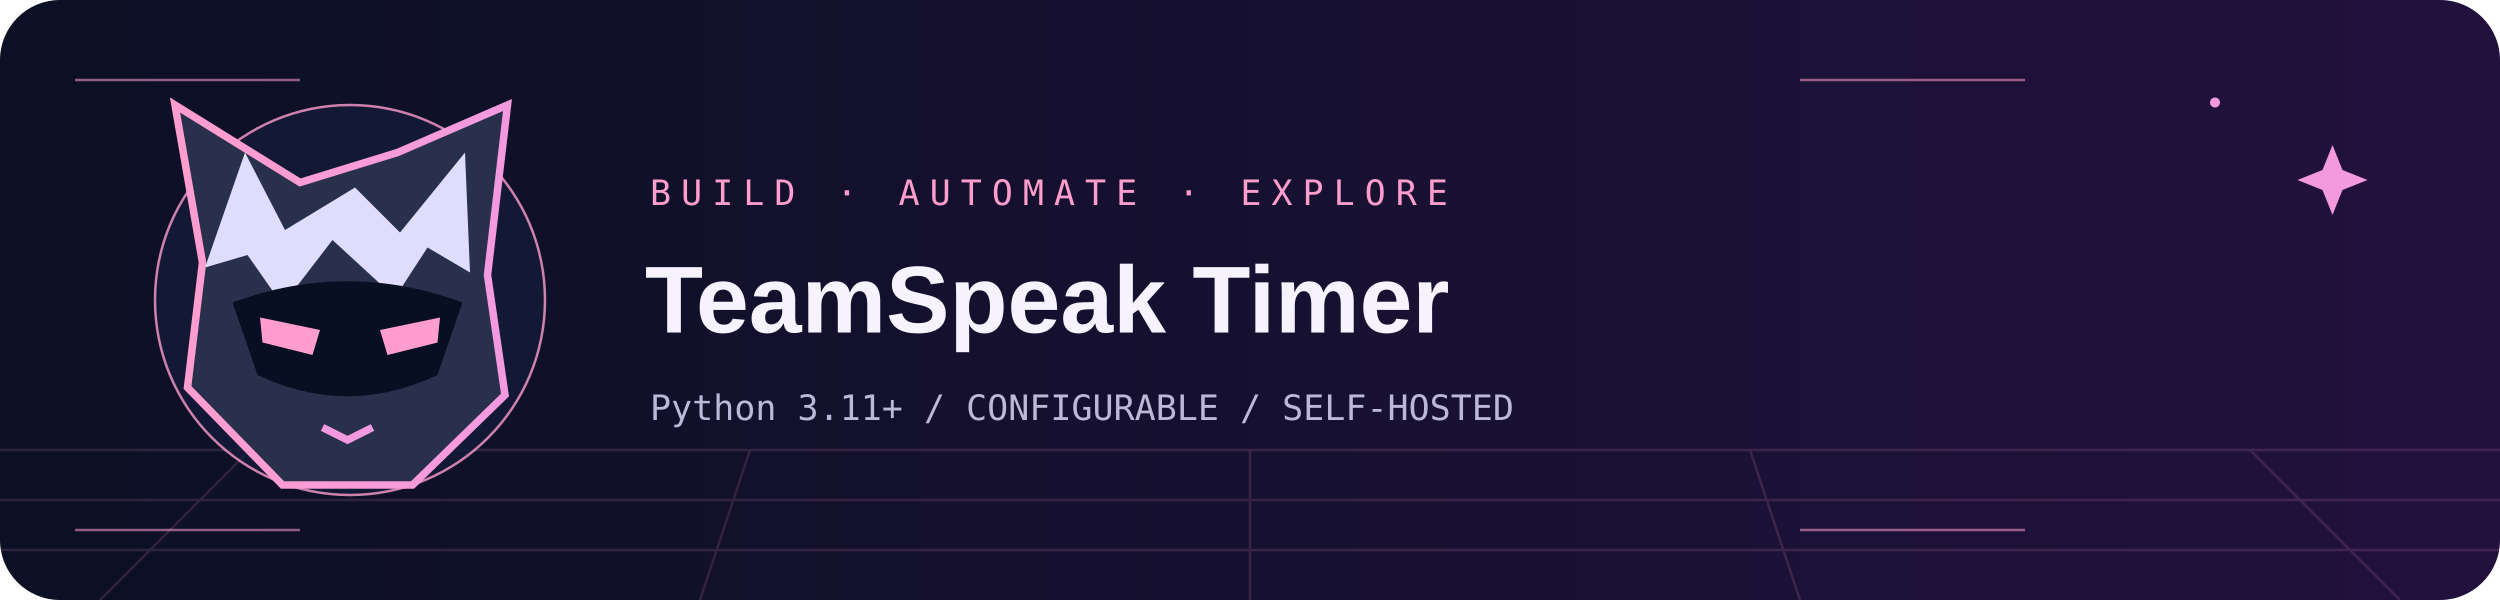
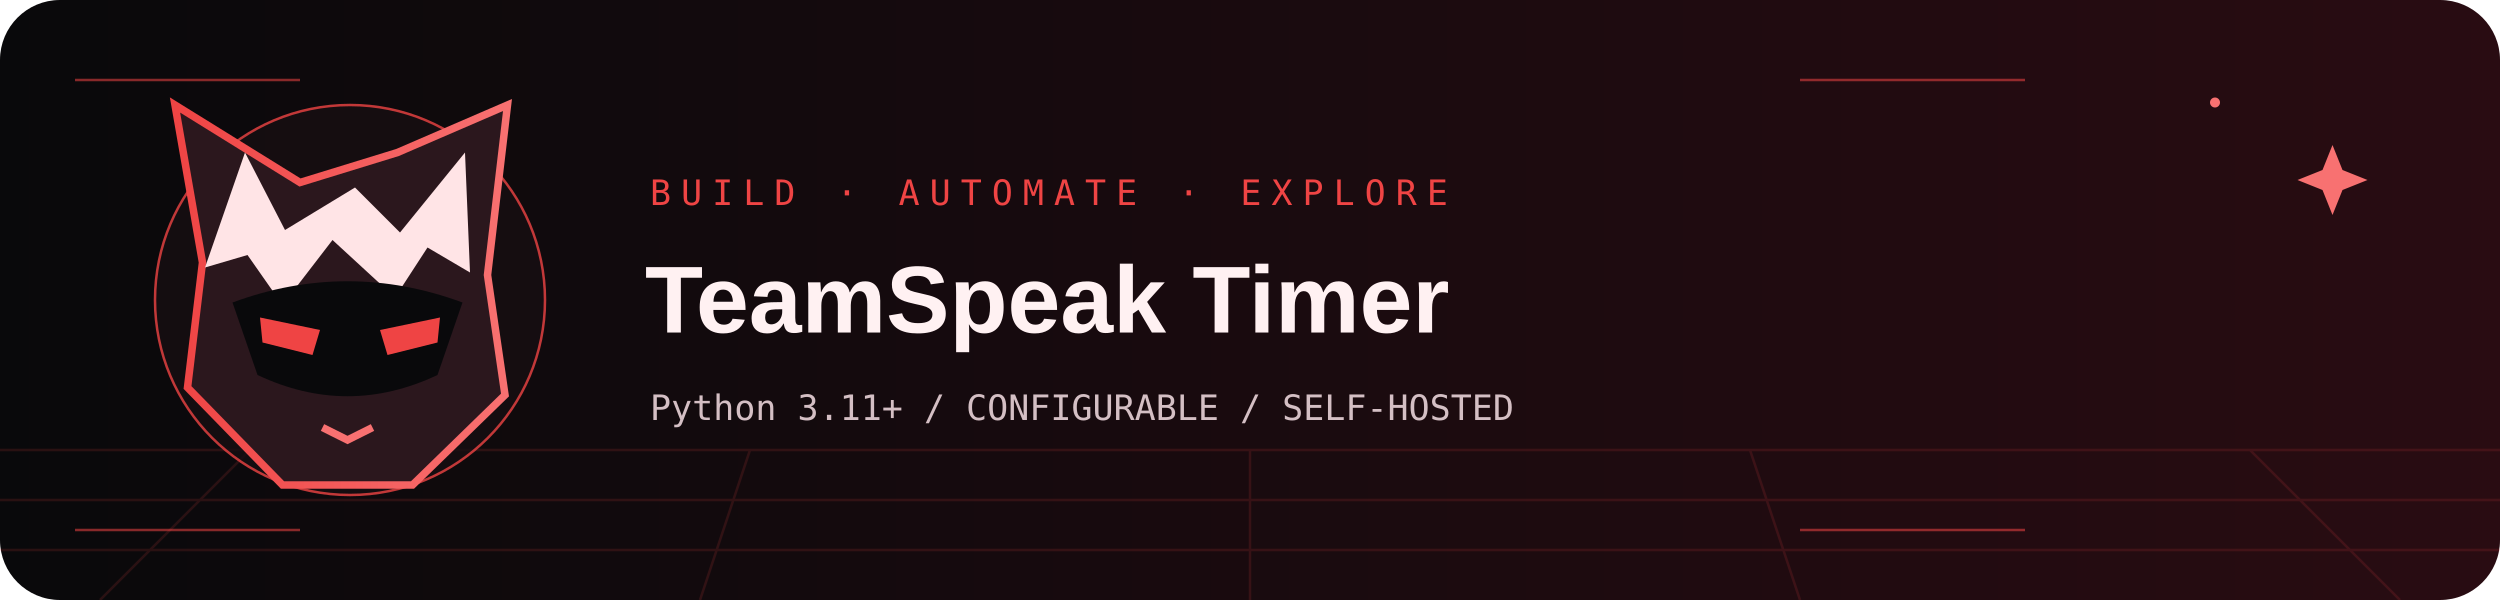
<svg xmlns="http://www.w3.org/2000/svg" width="1000" height="240" viewBox="0 0 1000 240" role="img" aria-labelledby="title desc">
  <defs>
    <linearGradient id="bg">
-       <stop stop-color="#0b1024" />
-       <stop offset="1" stop-color="#22113d" />
+       <stop stop-color="#09090b" />
+       <stop offset="1" stop-color="#290c12" />
    </linearGradient>
    <linearGradient id="glow">
-       <stop stop-color="#ff9dce" />
-       <stop offset="1" stop-color="#f39adf" />
+       <stop stop-color="#ef4444" />
+       <stop offset="1" stop-color="#f87171" />
    </linearGradient>
  </defs>
  <style>.blink{transform-box:fill-box;transform-origin:center;animation:blink 6s infinite}.trail{stroke-dasharray:90 600;animation:flow 8s linear infinite}.star{animation:pulse 4s ease-in-out infinite}@keyframes blink{0%,44%,48%,100%{transform:scaleY(1)}46%{transform:scaleY(.12)}}@keyframes flow{to{stroke-dashoffset:-690}}@keyframes pulse{50%{opacity:.3}}@media(prefers-reduced-motion:reduce){*{animation:none!important}}</style>
  <rect width="1000" height="240" rx="24" fill="url(#bg)" />
-   <g opacity=".14" stroke="#ff9dce">
+   <g opacity=".14" stroke="#ef4444">
    <path d="M0 180H1000M0 200H1000M0 220H1000M100 180L40 240M300 180L280 240M500 180V240M700 180L720 240M900 180L960 240" />
  </g>
-   <path d="M30 32H970M30 212H970" stroke="#ff9dce" opacity=".55" class="trail" />
+   <path d="M30 32H970M30 212H970" stroke="#ef4444" opacity=".55" class="trail" />
  <g transform="translate(45 30)">
-     <circle cx="95" cy="90" r="78" fill="#141c38" stroke="#ff9dce" opacity=".8" />
-     <path d="M36 75L25 12L75 43L114 31L158 12L150 80L157 128L120 164H68L30 125Z" fill="#29304c" stroke="url(#glow)" stroke-width="3" />
-     <path d="M37 77L53 31L69 62L97 45L115 63L141 31L143 79L126 69L113 89L88 66L68 92L54 72Z" fill="#deddfb" />
-     <path d="M48 91Q94 74 140 91L130 120Q94 137 58 120Z" fill="#090f22" />
-     <g class="blink" fill="#ff9dce">
+     <circle cx="95" cy="90" r="78" fill="#170e12" stroke="#ef4444" opacity=".8" />
+     <path d="M36 75L25 12L75 43L114 31L158 12L150 80L157 128L120 164H68L30 125Z" fill="#2b171d" stroke="url(#glow)" stroke-width="3" />
+     <path d="M37 77L53 31L69 62L97 45L115 63L141 31L143 79L126 69L113 89L88 66L68 92L54 72Z" fill="#ffe4e6" />
+     <path d="M48 91Q94 74 140 91L130 120Q94 137 58 120Z" fill="#09090b" />
+     <g class="blink" fill="#ef4444">
      <path d="M59 97L83 102L80 112L60 107Z" />
      <path d="M107 102L131 97L130 107L110 112Z" />
    </g>
-     <path d="M84 141L94 146L104 141" fill="none" stroke="#f39adf" stroke-width="3" />
+     <path d="M84 141L94 146L104 141" fill="none" stroke="#f87171" stroke-width="3" />
  </g>
-   <text x="260" y="82" fill="#ff9dce" font-family="monospace" font-size="14" letter-spacing="4">BUILD · AUTOMATE · EXPLORE</text>
-   <text x="258" y="133" fill="#f6f3ff" font-family="Arial,sans-serif" font-size="38" font-weight="700">TeamSpeak Timer</text>
-   <text x="260" y="168" fill="#bcb8d8" font-family="monospace" font-size="14">Python 3.11+  /  CONFIGURABLE  /  SELF-HOSTED</text>
-   <g class="star" fill="#f39adf">
+   <text x="260" y="82" fill="#ef4444" font-family="monospace" font-size="14" letter-spacing="4">BUILD · AUTOMATE · EXPLORE</text>
+   <text x="258" y="133" fill="#fff1f2" font-family="Arial,sans-serif" font-size="38" font-weight="700">TeamSpeak Timer</text>
+   <text x="260" y="168" fill="#d4bfc4" font-family="monospace" font-size="14">Python 3.11+  /  CONFIGURABLE  /  SELF-HOSTED</text>
+   <g class="star" fill="#f87171">
    <path d="M933 58L937 68L947 72L937 76L933 86L929 76L919 72L929 68Z" />
    <circle cx="886" cy="41" r="2" />
  </g>
</svg>
